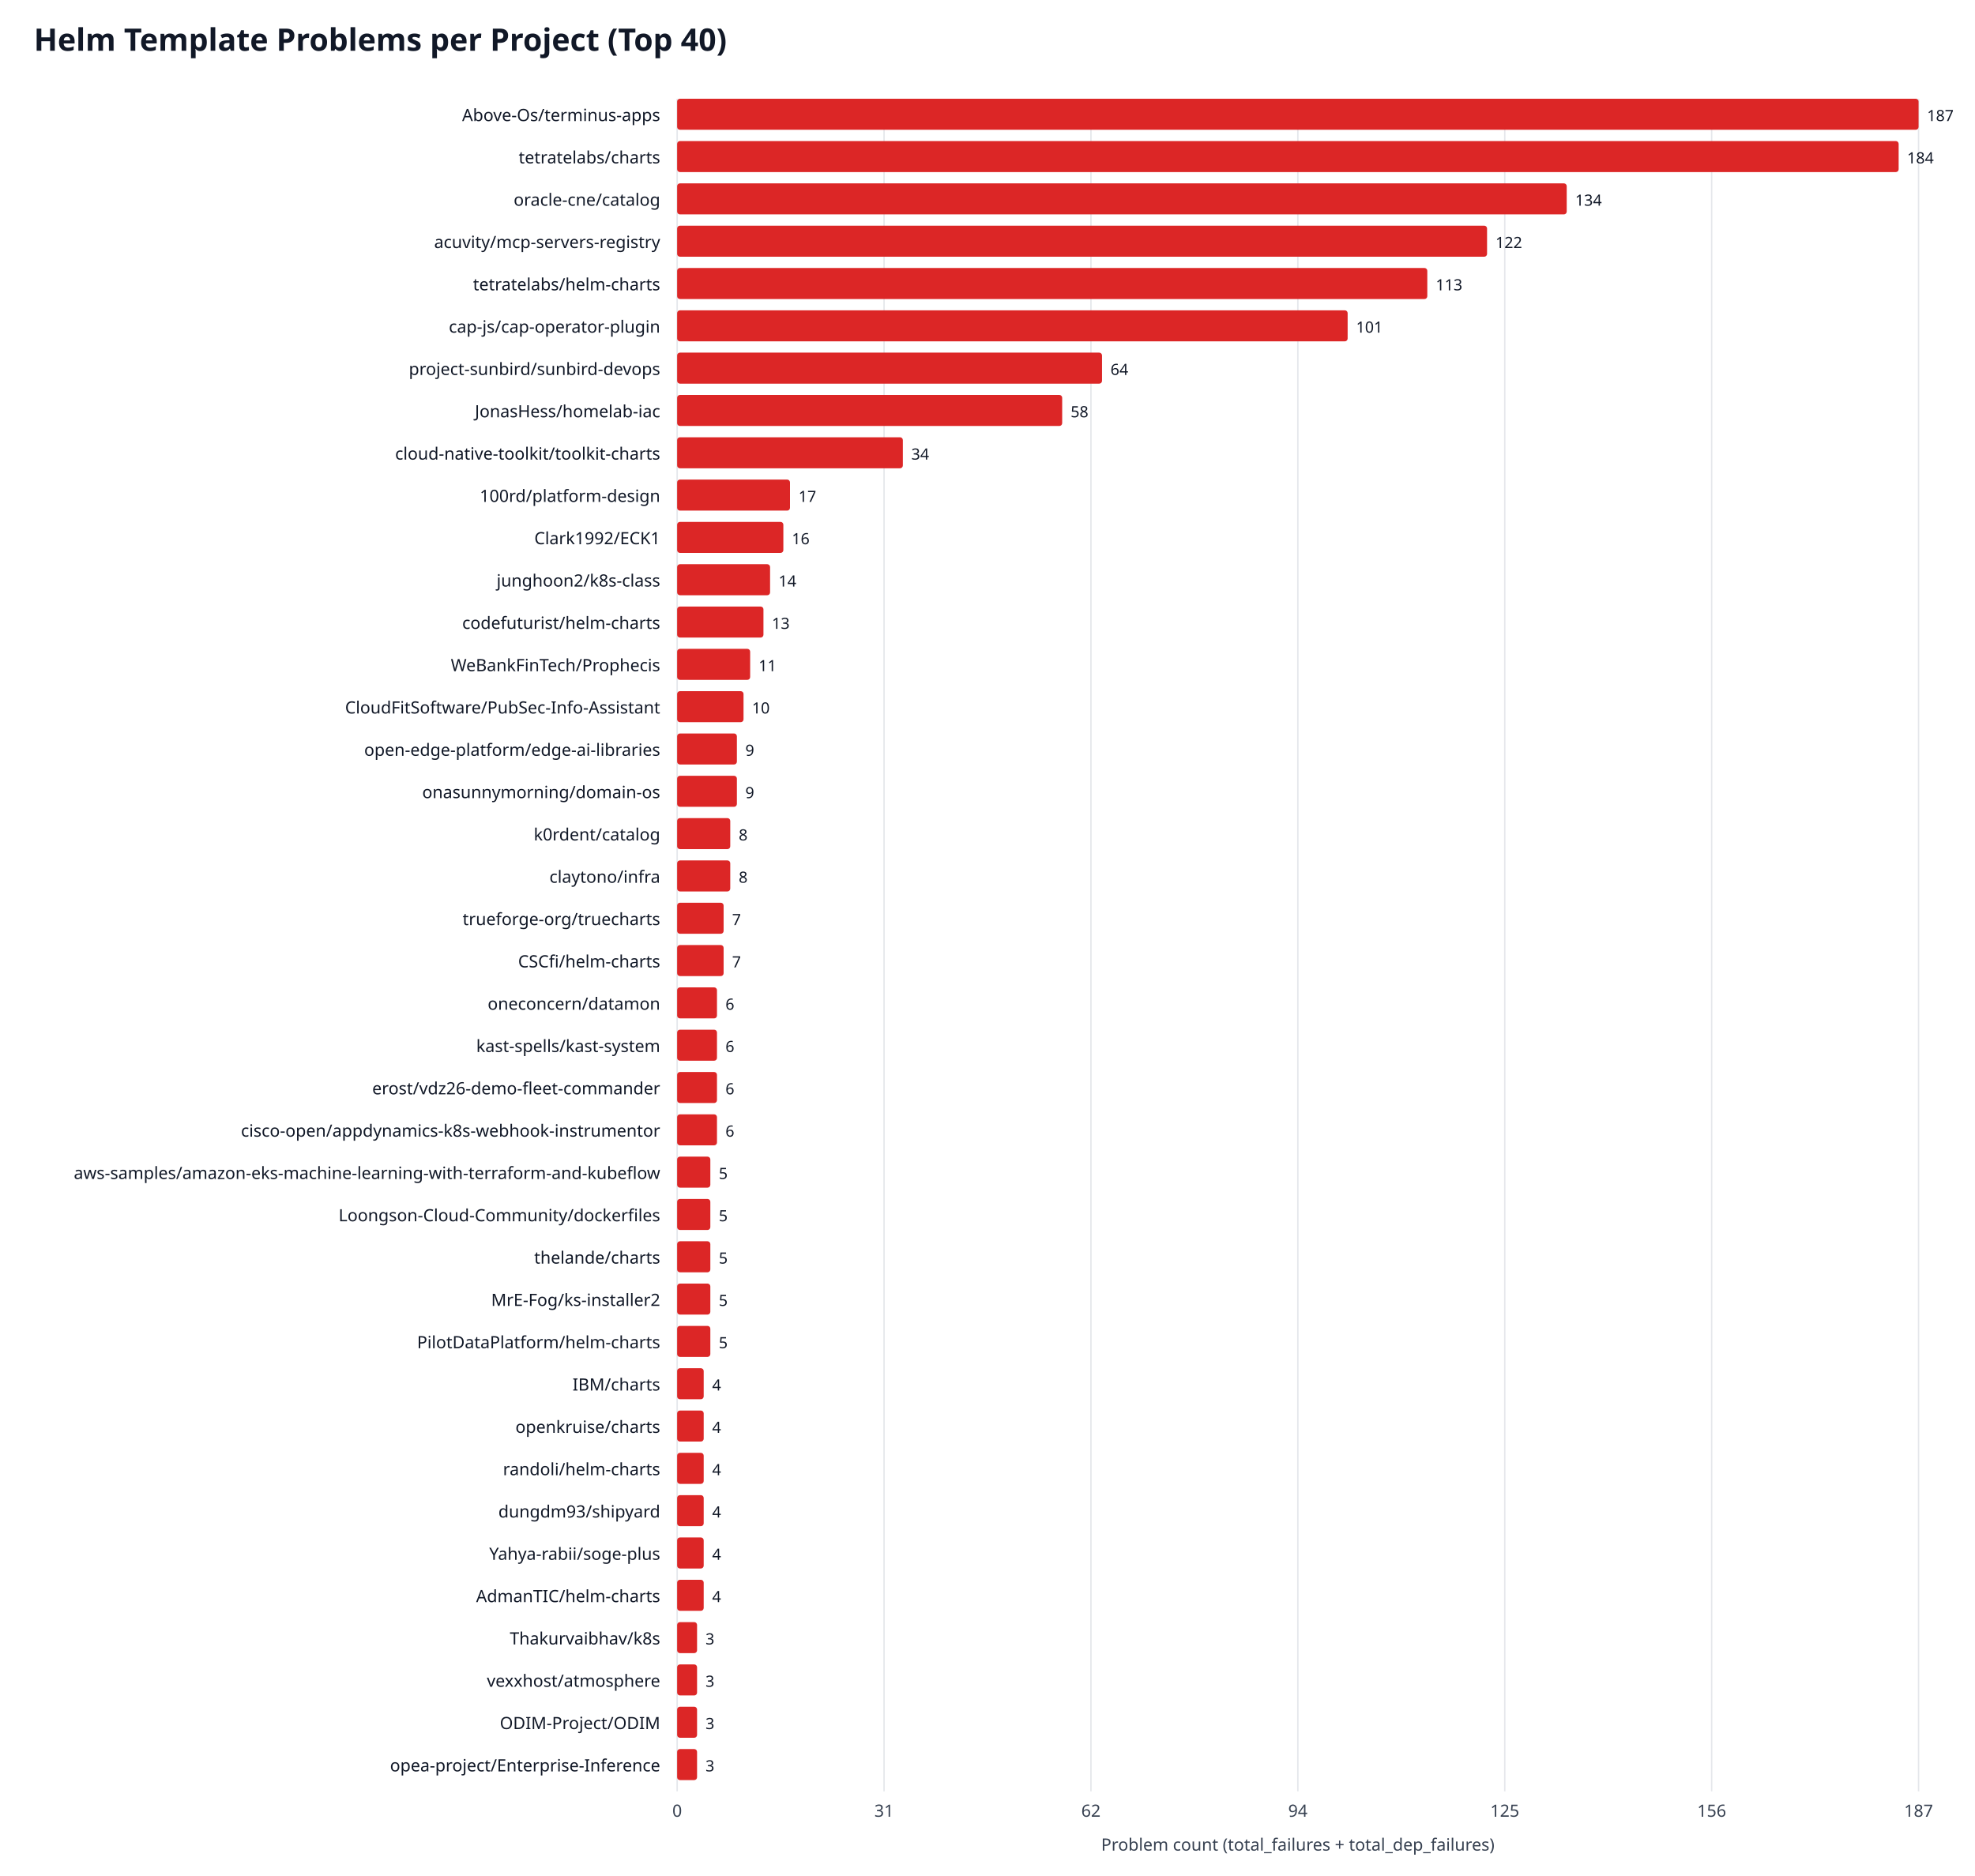
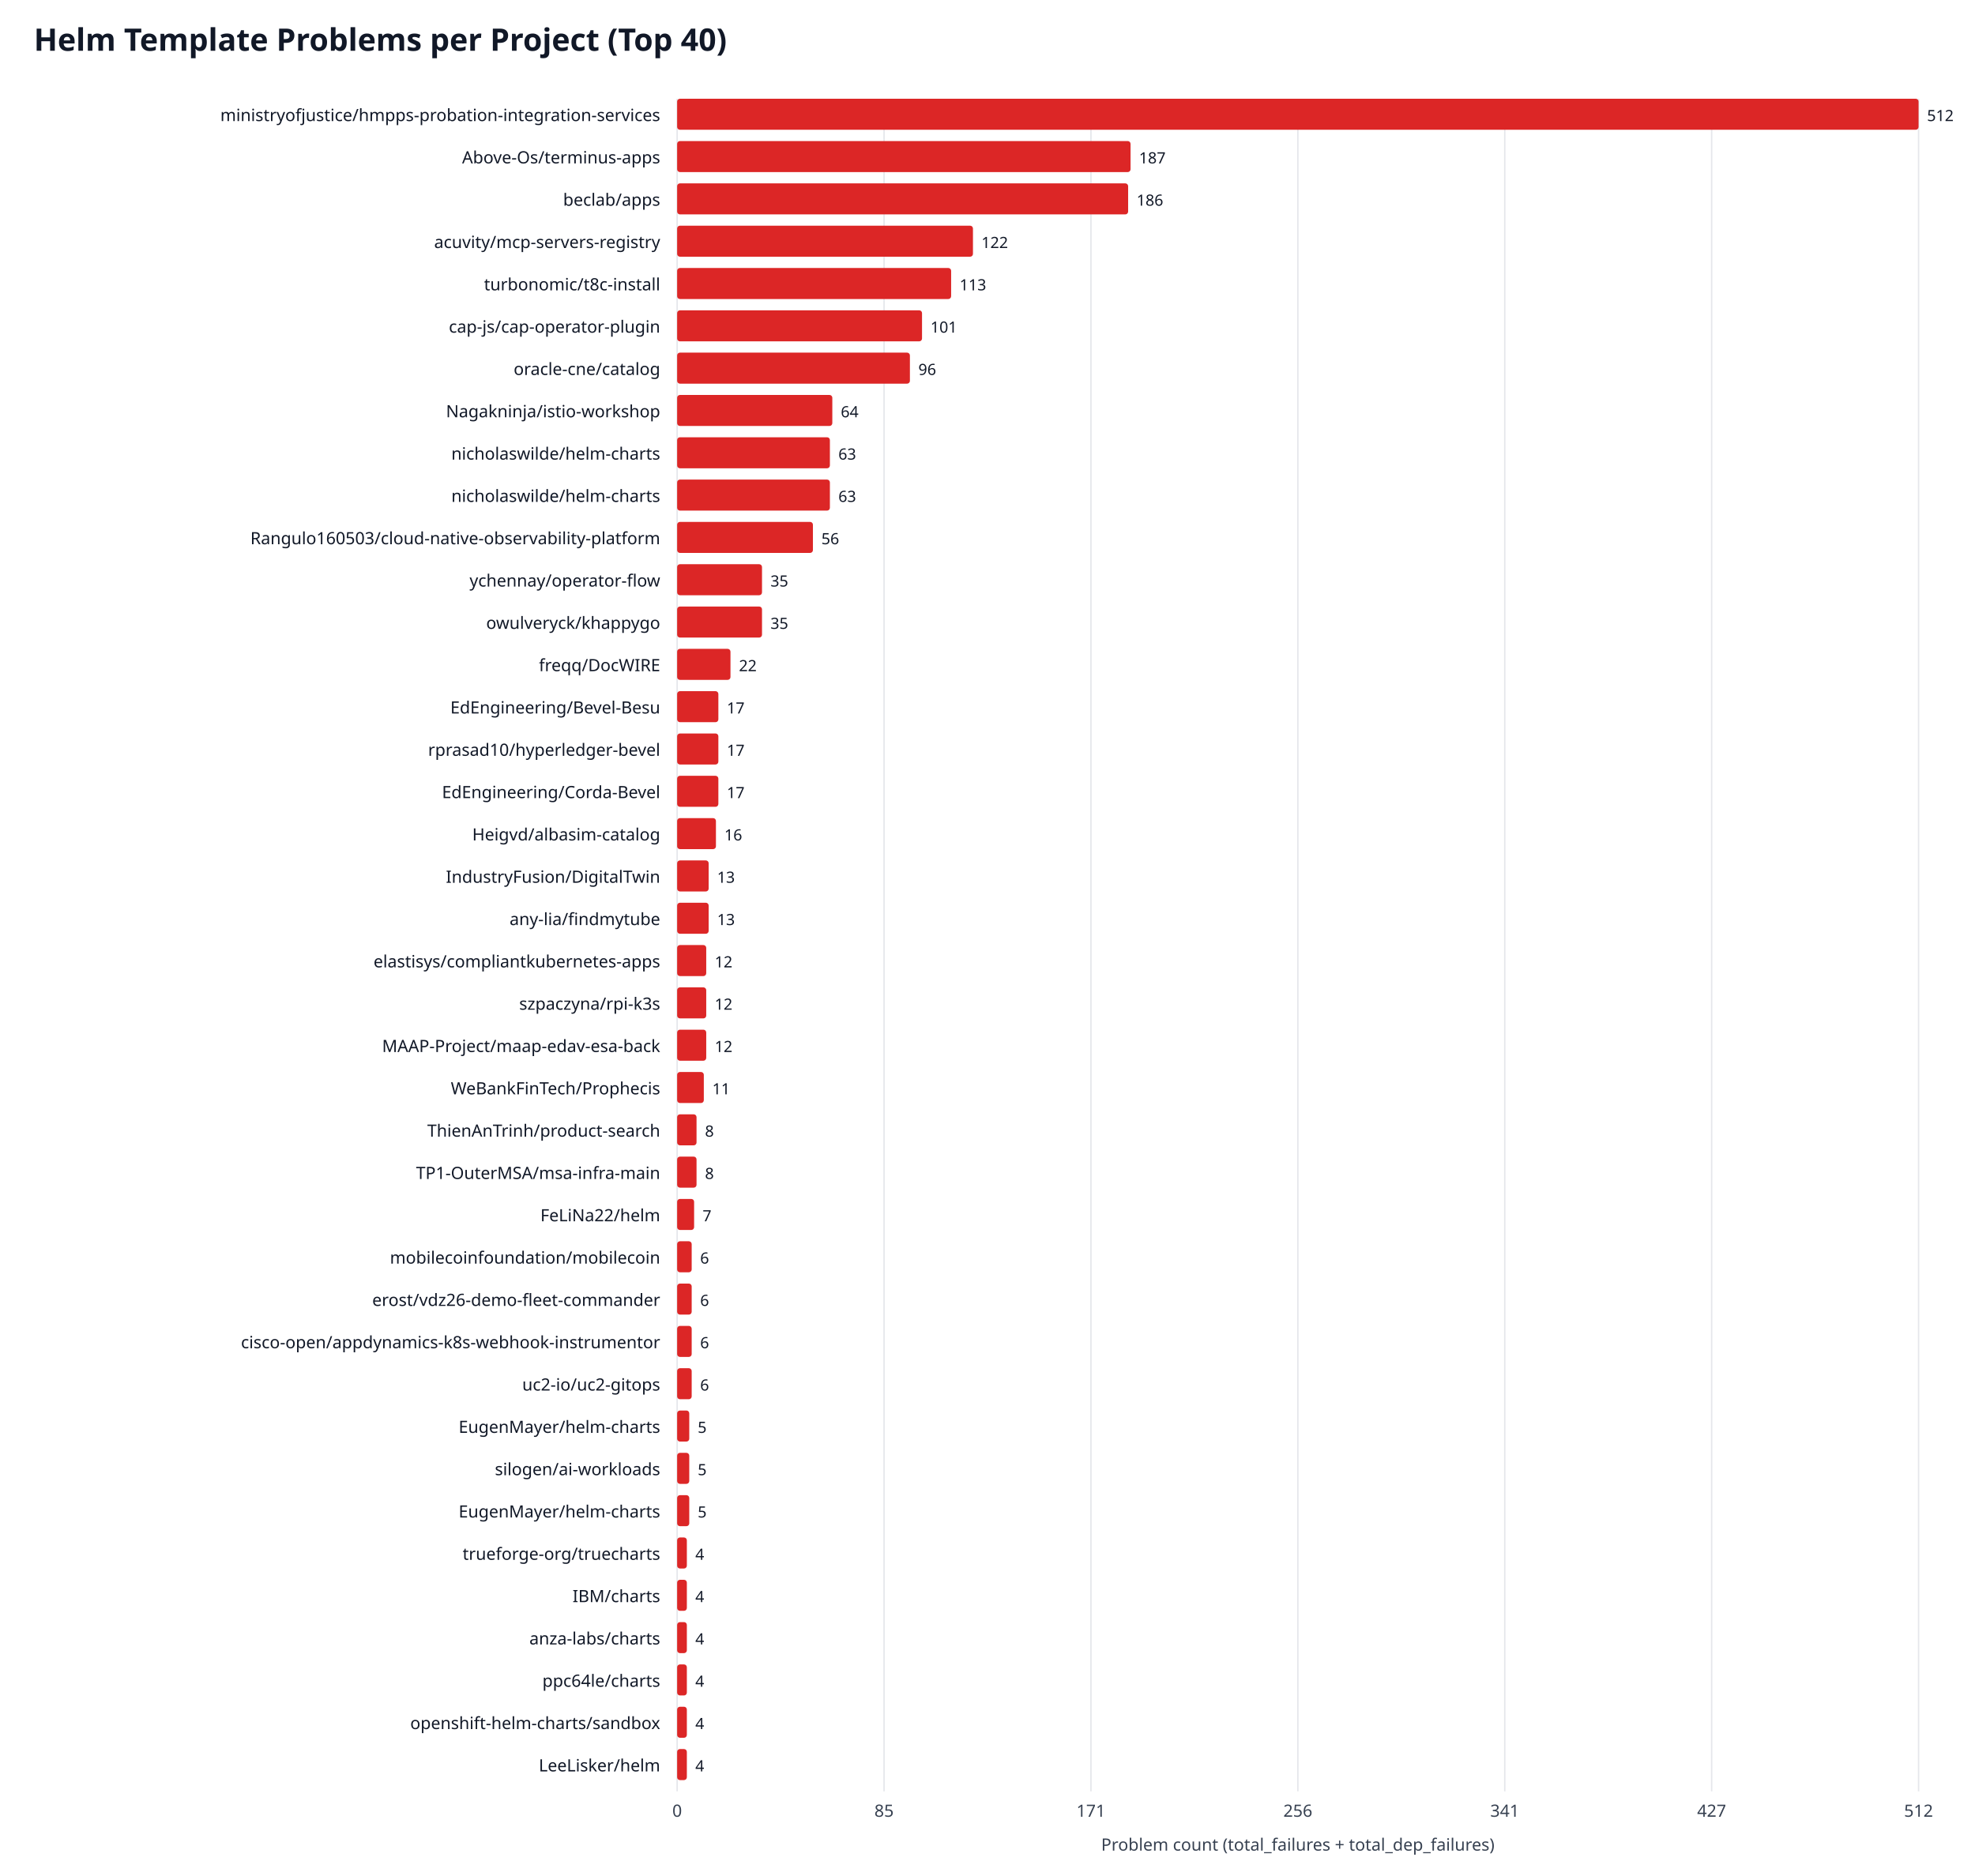
<svg xmlns="http://www.w3.org/2000/svg" width="1400" height="1330" viewBox="0 0 1400 1330">
  <style>
.title { font: 700 22px sans-serif; fill: #111827; }
.axis { font: 12px sans-serif; fill: #374151; }
.label { font: 12px sans-serif; fill: #111827; }
.value { font: 11px sans-serif; fill: #111827; }
.grid { stroke: #e5e7eb; stroke-width: 1; }
</style>
  <text class="title" x="24" y="36">Helm Template Problems per Project (Top 40)</text>
  <line class="grid" x1="480.00" y1="70" x2="480.00" y2="1270" />
  <text class="axis" x="480.00" y="1288" text-anchor="middle">0</text>
  <line class="grid" x1="626.67" y1="70" x2="626.67" y2="1270" />
-   <text class="axis" x="626.67" y="1288" text-anchor="middle">31</text>
+   <text class="axis" x="626.67" y="1288" text-anchor="middle">85</text>
  <line class="grid" x1="773.33" y1="70" x2="773.33" y2="1270" />
-   <text class="axis" x="773.33" y="1288" text-anchor="middle">62</text>
+   <text class="axis" x="773.33" y="1288" text-anchor="middle">171</text>
  <line class="grid" x1="920.00" y1="70" x2="920.00" y2="1270" />
-   <text class="axis" x="920.00" y="1288" text-anchor="middle">94</text>
+   <text class="axis" x="920.00" y="1288" text-anchor="middle">256</text>
  <line class="grid" x1="1066.67" y1="70" x2="1066.67" y2="1270" />
-   <text class="axis" x="1066.67" y="1288" text-anchor="middle">125</text>
+   <text class="axis" x="1066.67" y="1288" text-anchor="middle">341</text>
  <line class="grid" x1="1213.33" y1="70" x2="1213.33" y2="1270" />
-   <text class="axis" x="1213.33" y="1288" text-anchor="middle">156</text>
+   <text class="axis" x="1213.33" y="1288" text-anchor="middle">427</text>
  <line class="grid" x1="1360.00" y1="70" x2="1360.00" y2="1270" />
-   <text class="axis" x="1360.00" y="1288" text-anchor="middle">187</text>
+   <text class="axis" x="1360.00" y="1288" text-anchor="middle">512</text>
  <text class="axis" x="920.00" y="1312" text-anchor="middle">Problem count (total_failures + total_dep_failures)</text>
-   <text class="label" x="468" y="85.84" text-anchor="end">Above-Os/terminus-apps</text>
+   <text class="label" x="468" y="85.84" text-anchor="end">ministryofjustice/hmpps-probation-integration-services</text>
  <rect x="480" y="70" width="880.00" height="22" rx="2" ry="2" fill="#dc2626" />
-   <text class="value" x="1366.00" y="85.84">187</text>
-   <text class="label" x="468" y="115.84" text-anchor="end">tetratelabs/charts</text>
-   <rect x="480" y="100" width="865.88" height="22" rx="2" ry="2" fill="#dc2626" />
-   <text class="value" x="1351.88" y="115.84">184</text>
-   <text class="label" x="468" y="145.84" text-anchor="end">oracle-cne/catalog</text>
-   <rect x="480" y="130" width="630.59" height="22" rx="2" ry="2" fill="#dc2626" />
-   <text class="value" x="1116.59" y="145.84">134</text>
+   <text class="value" x="1366.00" y="85.84">512</text>
+   <text class="label" x="468" y="115.84" text-anchor="end">Above-Os/terminus-apps</text>
+   <rect x="480" y="100" width="321.41" height="22" rx="2" ry="2" fill="#dc2626" />
+   <text class="value" x="807.41" y="115.84">187</text>
+   <text class="label" x="468" y="145.84" text-anchor="end">beclab/apps</text>
+   <rect x="480" y="130" width="319.69" height="22" rx="2" ry="2" fill="#dc2626" />
+   <text class="value" x="805.69" y="145.84">186</text>
  <text class="label" x="468" y="175.84" text-anchor="end">acuvity/mcp-servers-registry</text>
-   <rect x="480" y="160" width="574.12" height="22" rx="2" ry="2" fill="#dc2626" />
-   <text class="value" x="1060.12" y="175.84">122</text>
-   <text class="label" x="468" y="205.84" text-anchor="end">tetratelabs/helm-charts</text>
-   <rect x="480" y="190" width="531.76" height="22" rx="2" ry="2" fill="#dc2626" />
-   <text class="value" x="1017.76" y="205.84">113</text>
+   <rect x="480" y="160" width="209.69" height="22" rx="2" ry="2" fill="#dc2626" />
+   <text class="value" x="695.69" y="175.84">122</text>
+   <text class="label" x="468" y="205.84" text-anchor="end">turbonomic/t8c-install</text>
+   <rect x="480" y="190" width="194.22" height="22" rx="2" ry="2" fill="#dc2626" />
+   <text class="value" x="680.22" y="205.84">113</text>
  <text class="label" x="468" y="235.84" text-anchor="end">cap-js/cap-operator-plugin</text>
-   <rect x="480" y="220" width="475.29" height="22" rx="2" ry="2" fill="#dc2626" />
-   <text class="value" x="961.29" y="235.84">101</text>
-   <text class="label" x="468" y="265.84" text-anchor="end">project-sunbird/sunbird-devops</text>
-   <rect x="480" y="250" width="301.18" height="22" rx="2" ry="2" fill="#dc2626" />
-   <text class="value" x="787.18" y="265.84">64</text>
-   <text class="label" x="468" y="295.84" text-anchor="end">JonasHess/homelab-iac</text>
-   <rect x="480" y="280" width="272.94" height="22" rx="2" ry="2" fill="#dc2626" />
-   <text class="value" x="758.94" y="295.84">58</text>
-   <text class="label" x="468" y="325.84" text-anchor="end">cloud-native-toolkit/toolkit-charts</text>
-   <rect x="480" y="310" width="160.00" height="22" rx="2" ry="2" fill="#dc2626" />
-   <text class="value" x="646.00" y="325.84">34</text>
-   <text class="label" x="468" y="355.84" text-anchor="end">100rd/platform-design</text>
-   <rect x="480" y="340" width="80.00" height="22" rx="2" ry="2" fill="#dc2626" />
-   <text class="value" x="566.00" y="355.84">17</text>
-   <text class="label" x="468" y="385.84" text-anchor="end">Clark1992/ECK1</text>
-   <rect x="480" y="370" width="75.29" height="22" rx="2" ry="2" fill="#dc2626" />
-   <text class="value" x="561.29" y="385.84">16</text>
-   <text class="label" x="468" y="415.84" text-anchor="end">junghoon2/k8s-class</text>
-   <rect x="480" y="400" width="65.88" height="22" rx="2" ry="2" fill="#dc2626" />
-   <text class="value" x="551.88" y="415.84">14</text>
-   <text class="label" x="468" y="445.84" text-anchor="end">codefuturist/helm-charts</text>
-   <rect x="480" y="430" width="61.18" height="22" rx="2" ry="2" fill="#dc2626" />
-   <text class="value" x="547.18" y="445.84">13</text>
-   <text class="label" x="468" y="475.84" text-anchor="end">WeBankFinTech/Prophecis</text>
-   <rect x="480" y="460" width="51.76" height="22" rx="2" ry="2" fill="#dc2626" />
-   <text class="value" x="537.76" y="475.84">11</text>
-   <text class="label" x="468" y="505.84" text-anchor="end">CloudFitSoftware/PubSec-Info-Assistant</text>
-   <rect x="480" y="490" width="47.06" height="22" rx="2" ry="2" fill="#dc2626" />
-   <text class="value" x="533.06" y="505.84">10</text>
-   <text class="label" x="468" y="535.84" text-anchor="end">open-edge-platform/edge-ai-libraries</text>
-   <rect x="480" y="520" width="42.35" height="22" rx="2" ry="2" fill="#dc2626" />
-   <text class="value" x="528.35" y="535.84">9</text>
-   <text class="label" x="468" y="565.84" text-anchor="end">onasunnymorning/domain-os</text>
-   <rect x="480" y="550" width="42.35" height="22" rx="2" ry="2" fill="#dc2626" />
-   <text class="value" x="528.35" y="565.84">9</text>
-   <text class="label" x="468" y="595.84" text-anchor="end">k0rdent/catalog</text>
-   <rect x="480" y="580" width="37.65" height="22" rx="2" ry="2" fill="#dc2626" />
-   <text class="value" x="523.65" y="595.84">8</text>
-   <text class="label" x="468" y="625.84" text-anchor="end">claytono/infra</text>
-   <rect x="480" y="610" width="37.65" height="22" rx="2" ry="2" fill="#dc2626" />
-   <text class="value" x="523.65" y="625.84">8</text>
-   <text class="label" x="468" y="655.84" text-anchor="end">trueforge-org/truecharts</text>
-   <rect x="480" y="640" width="32.94" height="22" rx="2" ry="2" fill="#dc2626" />
-   <text class="value" x="518.94" y="655.84">7</text>
-   <text class="label" x="468" y="685.84" text-anchor="end">CSCfi/helm-charts</text>
-   <rect x="480" y="670" width="32.94" height="22" rx="2" ry="2" fill="#dc2626" />
-   <text class="value" x="518.94" y="685.84">7</text>
-   <text class="label" x="468" y="715.84" text-anchor="end">oneconcern/datamon</text>
-   <rect x="480" y="700" width="28.24" height="22" rx="2" ry="2" fill="#dc2626" />
-   <text class="value" x="514.24" y="715.84">6</text>
-   <text class="label" x="468" y="745.84" text-anchor="end">kast-spells/kast-system</text>
-   <rect x="480" y="730" width="28.24" height="22" rx="2" ry="2" fill="#dc2626" />
-   <text class="value" x="514.24" y="745.84">6</text>
-   <text class="label" x="468" y="775.84" text-anchor="end">erost/vdz26-demo-fleet-commander</text>
-   <rect x="480" y="760" width="28.24" height="22" rx="2" ry="2" fill="#dc2626" />
-   <text class="value" x="514.24" y="775.84">6</text>
-   <text class="label" x="468" y="805.84" text-anchor="end">cisco-open/appdynamics-k8s-webhook-instrumentor</text>
-   <rect x="480" y="790" width="28.24" height="22" rx="2" ry="2" fill="#dc2626" />
-   <text class="value" x="514.24" y="805.84">6</text>
-   <text class="label" x="468" y="835.84" text-anchor="end">aws-samples/amazon-eks-machine-learning-with-terraform-and-kubeflow</text>
-   <rect x="480" y="820" width="23.53" height="22" rx="2" ry="2" fill="#dc2626" />
-   <text class="value" x="509.53" y="835.84">5</text>
-   <text class="label" x="468" y="865.84" text-anchor="end">Loongson-Cloud-Community/dockerfiles</text>
-   <rect x="480" y="850" width="23.53" height="22" rx="2" ry="2" fill="#dc2626" />
-   <text class="value" x="509.53" y="865.84">5</text>
-   <text class="label" x="468" y="895.84" text-anchor="end">thelande/charts</text>
-   <rect x="480" y="880" width="23.53" height="22" rx="2" ry="2" fill="#dc2626" />
-   <text class="value" x="509.53" y="895.84">5</text>
-   <text class="label" x="468" y="925.84" text-anchor="end">MrE-Fog/ks-installer2</text>
-   <rect x="480" y="910" width="23.53" height="22" rx="2" ry="2" fill="#dc2626" />
-   <text class="value" x="509.53" y="925.84">5</text>
-   <text class="label" x="468" y="955.84" text-anchor="end">PilotDataPlatform/helm-charts</text>
-   <rect x="480" y="940" width="23.53" height="22" rx="2" ry="2" fill="#dc2626" />
-   <text class="value" x="509.53" y="955.84">5</text>
-   <text class="label" x="468" y="985.84" text-anchor="end">IBM/charts</text>
-   <rect x="480" y="970" width="18.82" height="22" rx="2" ry="2" fill="#dc2626" />
-   <text class="value" x="504.82" y="985.84">4</text>
-   <text class="label" x="468" y="1015.84" text-anchor="end">openkruise/charts</text>
-   <rect x="480" y="1000" width="18.82" height="22" rx="2" ry="2" fill="#dc2626" />
-   <text class="value" x="504.82" y="1015.84">4</text>
-   <text class="label" x="468" y="1045.84" text-anchor="end">randoli/helm-charts</text>
-   <rect x="480" y="1030" width="18.82" height="22" rx="2" ry="2" fill="#dc2626" />
-   <text class="value" x="504.82" y="1045.84">4</text>
-   <text class="label" x="468" y="1075.84" text-anchor="end">dungdm93/shipyard</text>
-   <rect x="480" y="1060" width="18.82" height="22" rx="2" ry="2" fill="#dc2626" />
-   <text class="value" x="504.82" y="1075.84">4</text>
-   <text class="label" x="468" y="1105.84" text-anchor="end">Yahya-rabii/soge-plus</text>
-   <rect x="480" y="1090" width="18.82" height="22" rx="2" ry="2" fill="#dc2626" />
-   <text class="value" x="504.82" y="1105.84">4</text>
-   <text class="label" x="468" y="1135.84" text-anchor="end">AdmanTIC/helm-charts</text>
-   <rect x="480" y="1120" width="18.82" height="22" rx="2" ry="2" fill="#dc2626" />
-   <text class="value" x="504.82" y="1135.84">4</text>
-   <text class="label" x="468" y="1165.84" text-anchor="end">Thakurvaibhav/k8s</text>
-   <rect x="480" y="1150" width="14.12" height="22" rx="2" ry="2" fill="#dc2626" />
-   <text class="value" x="500.12" y="1165.84">3</text>
-   <text class="label" x="468" y="1195.84" text-anchor="end">vexxhost/atmosphere</text>
-   <rect x="480" y="1180" width="14.12" height="22" rx="2" ry="2" fill="#dc2626" />
-   <text class="value" x="500.12" y="1195.84">3</text>
-   <text class="label" x="468" y="1225.84" text-anchor="end">ODIM-Project/ODIM</text>
-   <rect x="480" y="1210" width="14.12" height="22" rx="2" ry="2" fill="#dc2626" />
-   <text class="value" x="500.12" y="1225.84">3</text>
-   <text class="label" x="468" y="1255.84" text-anchor="end">opea-project/Enterprise-Inference</text>
-   <rect x="480" y="1240" width="14.12" height="22" rx="2" ry="2" fill="#dc2626" />
-   <text class="value" x="500.12" y="1255.84">3</text>
+   <rect x="480" y="220" width="173.59" height="22" rx="2" ry="2" fill="#dc2626" />
+   <text class="value" x="659.59" y="235.84">101</text>
+   <text class="label" x="468" y="265.84" text-anchor="end">oracle-cne/catalog</text>
+   <rect x="480" y="250" width="165.00" height="22" rx="2" ry="2" fill="#dc2626" />
+   <text class="value" x="651.00" y="265.84">96</text>
+   <text class="label" x="468" y="295.84" text-anchor="end">Nagakninja/istio-workshop</text>
+   <rect x="480" y="280" width="110.00" height="22" rx="2" ry="2" fill="#dc2626" />
+   <text class="value" x="596.00" y="295.84">64</text>
+   <text class="label" x="468" y="325.84" text-anchor="end">nicholaswilde/helm-charts</text>
+   <rect x="480" y="310" width="108.28" height="22" rx="2" ry="2" fill="#dc2626" />
+   <text class="value" x="594.28" y="325.84">63</text>
+   <text class="label" x="468" y="355.84" text-anchor="end">nicholaswilde/helm-charts</text>
+   <rect x="480" y="340" width="108.28" height="22" rx="2" ry="2" fill="#dc2626" />
+   <text class="value" x="594.28" y="355.84">63</text>
+   <text class="label" x="468" y="385.84" text-anchor="end">Rangulo160503/cloud-native-observability-platform</text>
+   <rect x="480" y="370" width="96.25" height="22" rx="2" ry="2" fill="#dc2626" />
+   <text class="value" x="582.25" y="385.84">56</text>
+   <text class="label" x="468" y="415.84" text-anchor="end">ychennay/operator-flow</text>
+   <rect x="480" y="400" width="60.16" height="22" rx="2" ry="2" fill="#dc2626" />
+   <text class="value" x="546.16" y="415.84">35</text>
+   <text class="label" x="468" y="445.84" text-anchor="end">owulveryck/khappygo</text>
+   <rect x="480" y="430" width="60.16" height="22" rx="2" ry="2" fill="#dc2626" />
+   <text class="value" x="546.16" y="445.84">35</text>
+   <text class="label" x="468" y="475.84" text-anchor="end">freqq/DocWIRE</text>
+   <rect x="480" y="460" width="37.81" height="22" rx="2" ry="2" fill="#dc2626" />
+   <text class="value" x="523.81" y="475.84">22</text>
+   <text class="label" x="468" y="505.84" text-anchor="end">EdEngineering/Bevel-Besu</text>
+   <rect x="480" y="490" width="29.22" height="22" rx="2" ry="2" fill="#dc2626" />
+   <text class="value" x="515.22" y="505.84">17</text>
+   <text class="label" x="468" y="535.84" text-anchor="end">rprasad10/hyperledger-bevel</text>
+   <rect x="480" y="520" width="29.22" height="22" rx="2" ry="2" fill="#dc2626" />
+   <text class="value" x="515.22" y="535.84">17</text>
+   <text class="label" x="468" y="565.84" text-anchor="end">EdEngineering/Corda-Bevel</text>
+   <rect x="480" y="550" width="29.22" height="22" rx="2" ry="2" fill="#dc2626" />
+   <text class="value" x="515.22" y="565.84">17</text>
+   <text class="label" x="468" y="595.84" text-anchor="end">Heigvd/albasim-catalog</text>
+   <rect x="480" y="580" width="27.50" height="22" rx="2" ry="2" fill="#dc2626" />
+   <text class="value" x="513.50" y="595.84">16</text>
+   <text class="label" x="468" y="625.84" text-anchor="end">IndustryFusion/DigitalTwin</text>
+   <rect x="480" y="610" width="22.34" height="22" rx="2" ry="2" fill="#dc2626" />
+   <text class="value" x="508.34" y="625.84">13</text>
+   <text class="label" x="468" y="655.84" text-anchor="end">any-lia/findmytube</text>
+   <rect x="480" y="640" width="22.34" height="22" rx="2" ry="2" fill="#dc2626" />
+   <text class="value" x="508.34" y="655.84">13</text>
+   <text class="label" x="468" y="685.84" text-anchor="end">elastisys/compliantkubernetes-apps</text>
+   <rect x="480" y="670" width="20.62" height="22" rx="2" ry="2" fill="#dc2626" />
+   <text class="value" x="506.62" y="685.84">12</text>
+   <text class="label" x="468" y="715.84" text-anchor="end">szpaczyna/rpi-k3s</text>
+   <rect x="480" y="700" width="20.62" height="22" rx="2" ry="2" fill="#dc2626" />
+   <text class="value" x="506.62" y="715.84">12</text>
+   <text class="label" x="468" y="745.84" text-anchor="end">MAAP-Project/maap-edav-esa-back</text>
+   <rect x="480" y="730" width="20.62" height="22" rx="2" ry="2" fill="#dc2626" />
+   <text class="value" x="506.62" y="745.84">12</text>
+   <text class="label" x="468" y="775.84" text-anchor="end">WeBankFinTech/Prophecis</text>
+   <rect x="480" y="760" width="18.91" height="22" rx="2" ry="2" fill="#dc2626" />
+   <text class="value" x="504.91" y="775.84">11</text>
+   <text class="label" x="468" y="805.84" text-anchor="end">ThienAnTrinh/product-search</text>
+   <rect x="480" y="790" width="13.75" height="22" rx="2" ry="2" fill="#dc2626" />
+   <text class="value" x="499.75" y="805.84">8</text>
+   <text class="label" x="468" y="835.84" text-anchor="end">TP1-OuterMSA/msa-infra-main</text>
+   <rect x="480" y="820" width="13.75" height="22" rx="2" ry="2" fill="#dc2626" />
+   <text class="value" x="499.75" y="835.84">8</text>
+   <text class="label" x="468" y="865.84" text-anchor="end">FeLiNa22/helm</text>
+   <rect x="480" y="850" width="12.03" height="22" rx="2" ry="2" fill="#dc2626" />
+   <text class="value" x="498.03" y="865.84">7</text>
+   <text class="label" x="468" y="895.84" text-anchor="end">mobilecoinfoundation/mobilecoin</text>
+   <rect x="480" y="880" width="10.31" height="22" rx="2" ry="2" fill="#dc2626" />
+   <text class="value" x="496.31" y="895.84">6</text>
+   <text class="label" x="468" y="925.84" text-anchor="end">erost/vdz26-demo-fleet-commander</text>
+   <rect x="480" y="910" width="10.31" height="22" rx="2" ry="2" fill="#dc2626" />
+   <text class="value" x="496.31" y="925.84">6</text>
+   <text class="label" x="468" y="955.84" text-anchor="end">cisco-open/appdynamics-k8s-webhook-instrumentor</text>
+   <rect x="480" y="940" width="10.31" height="22" rx="2" ry="2" fill="#dc2626" />
+   <text class="value" x="496.31" y="955.84">6</text>
+   <text class="label" x="468" y="985.84" text-anchor="end">uc2-io/uc2-gitops</text>
+   <rect x="480" y="970" width="10.31" height="22" rx="2" ry="2" fill="#dc2626" />
+   <text class="value" x="496.31" y="985.84">6</text>
+   <text class="label" x="468" y="1015.84" text-anchor="end">EugenMayer/helm-charts</text>
+   <rect x="480" y="1000" width="8.59" height="22" rx="2" ry="2" fill="#dc2626" />
+   <text class="value" x="494.59" y="1015.84">5</text>
+   <text class="label" x="468" y="1045.84" text-anchor="end">silogen/ai-workloads</text>
+   <rect x="480" y="1030" width="8.59" height="22" rx="2" ry="2" fill="#dc2626" />
+   <text class="value" x="494.59" y="1045.84">5</text>
+   <text class="label" x="468" y="1075.84" text-anchor="end">EugenMayer/helm-charts</text>
+   <rect x="480" y="1060" width="8.59" height="22" rx="2" ry="2" fill="#dc2626" />
+   <text class="value" x="494.59" y="1075.84">5</text>
+   <text class="label" x="468" y="1105.84" text-anchor="end">trueforge-org/truecharts</text>
+   <rect x="480" y="1090" width="6.88" height="22" rx="2" ry="2" fill="#dc2626" />
+   <text class="value" x="492.88" y="1105.84">4</text>
+   <text class="label" x="468" y="1135.84" text-anchor="end">IBM/charts</text>
+   <rect x="480" y="1120" width="6.88" height="22" rx="2" ry="2" fill="#dc2626" />
+   <text class="value" x="492.88" y="1135.84">4</text>
+   <text class="label" x="468" y="1165.84" text-anchor="end">anza-labs/charts</text>
+   <rect x="480" y="1150" width="6.88" height="22" rx="2" ry="2" fill="#dc2626" />
+   <text class="value" x="492.88" y="1165.84">4</text>
+   <text class="label" x="468" y="1195.84" text-anchor="end">ppc64le/charts</text>
+   <rect x="480" y="1180" width="6.88" height="22" rx="2" ry="2" fill="#dc2626" />
+   <text class="value" x="492.88" y="1195.84">4</text>
+   <text class="label" x="468" y="1225.84" text-anchor="end">openshift-helm-charts/sandbox</text>
+   <rect x="480" y="1210" width="6.88" height="22" rx="2" ry="2" fill="#dc2626" />
+   <text class="value" x="492.88" y="1225.84">4</text>
+   <text class="label" x="468" y="1255.84" text-anchor="end">LeeLisker/helm</text>
+   <rect x="480" y="1240" width="6.88" height="22" rx="2" ry="2" fill="#dc2626" />
+   <text class="value" x="492.88" y="1255.84">4</text>
</svg>
